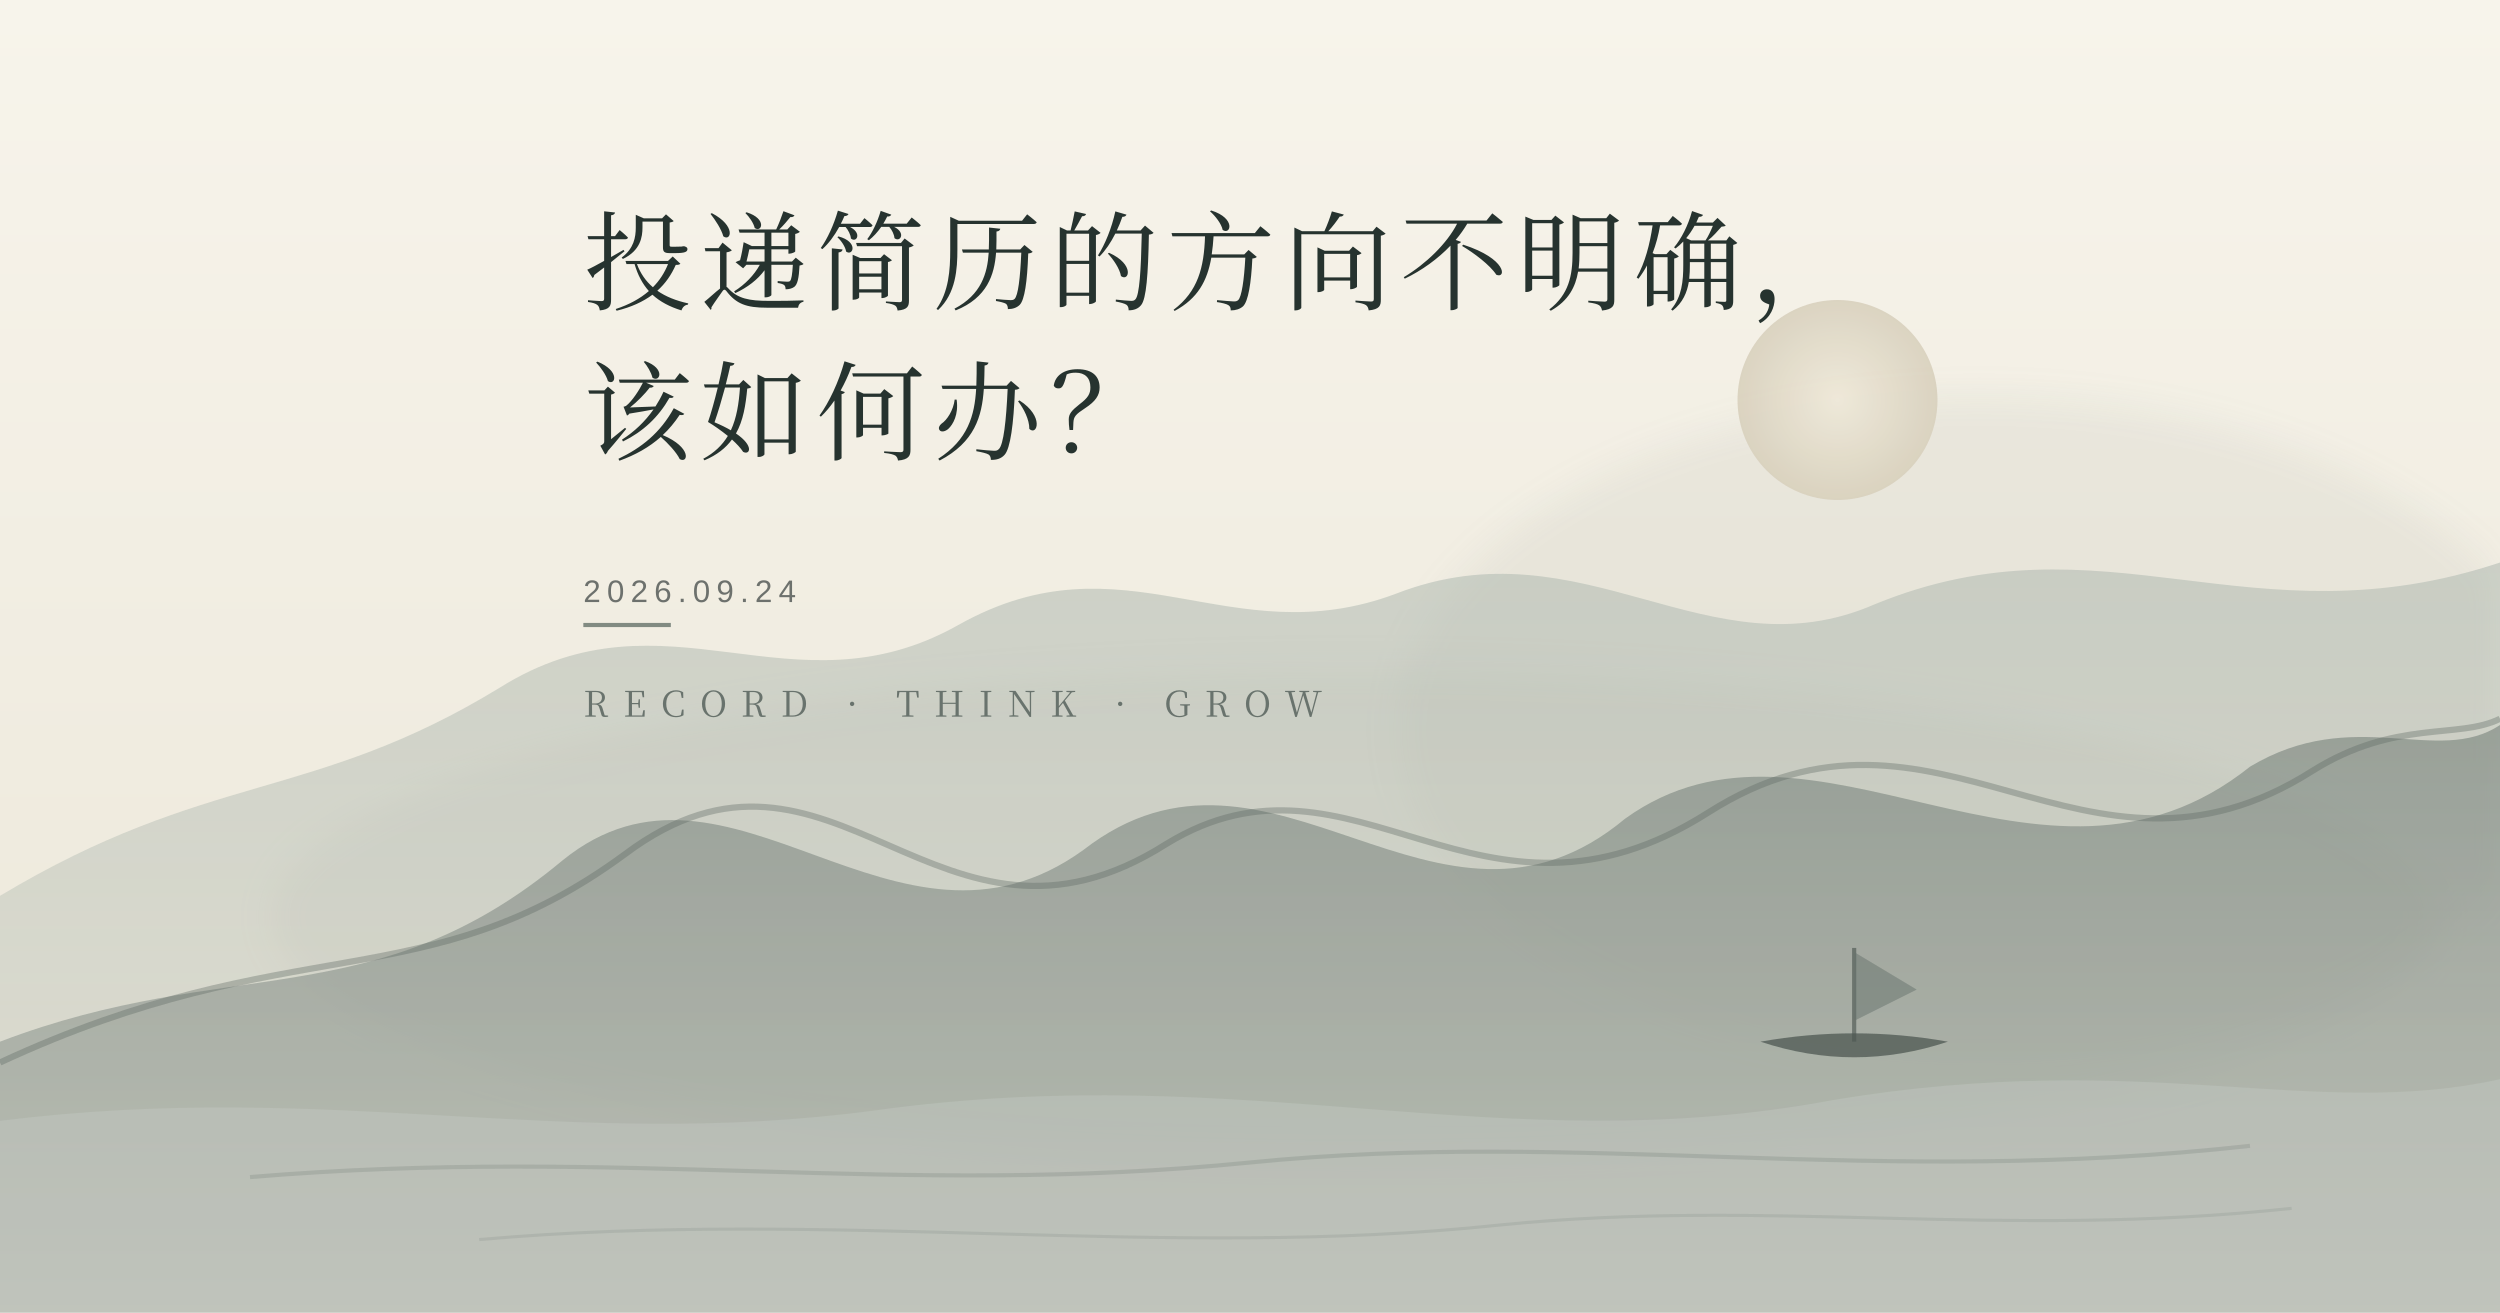
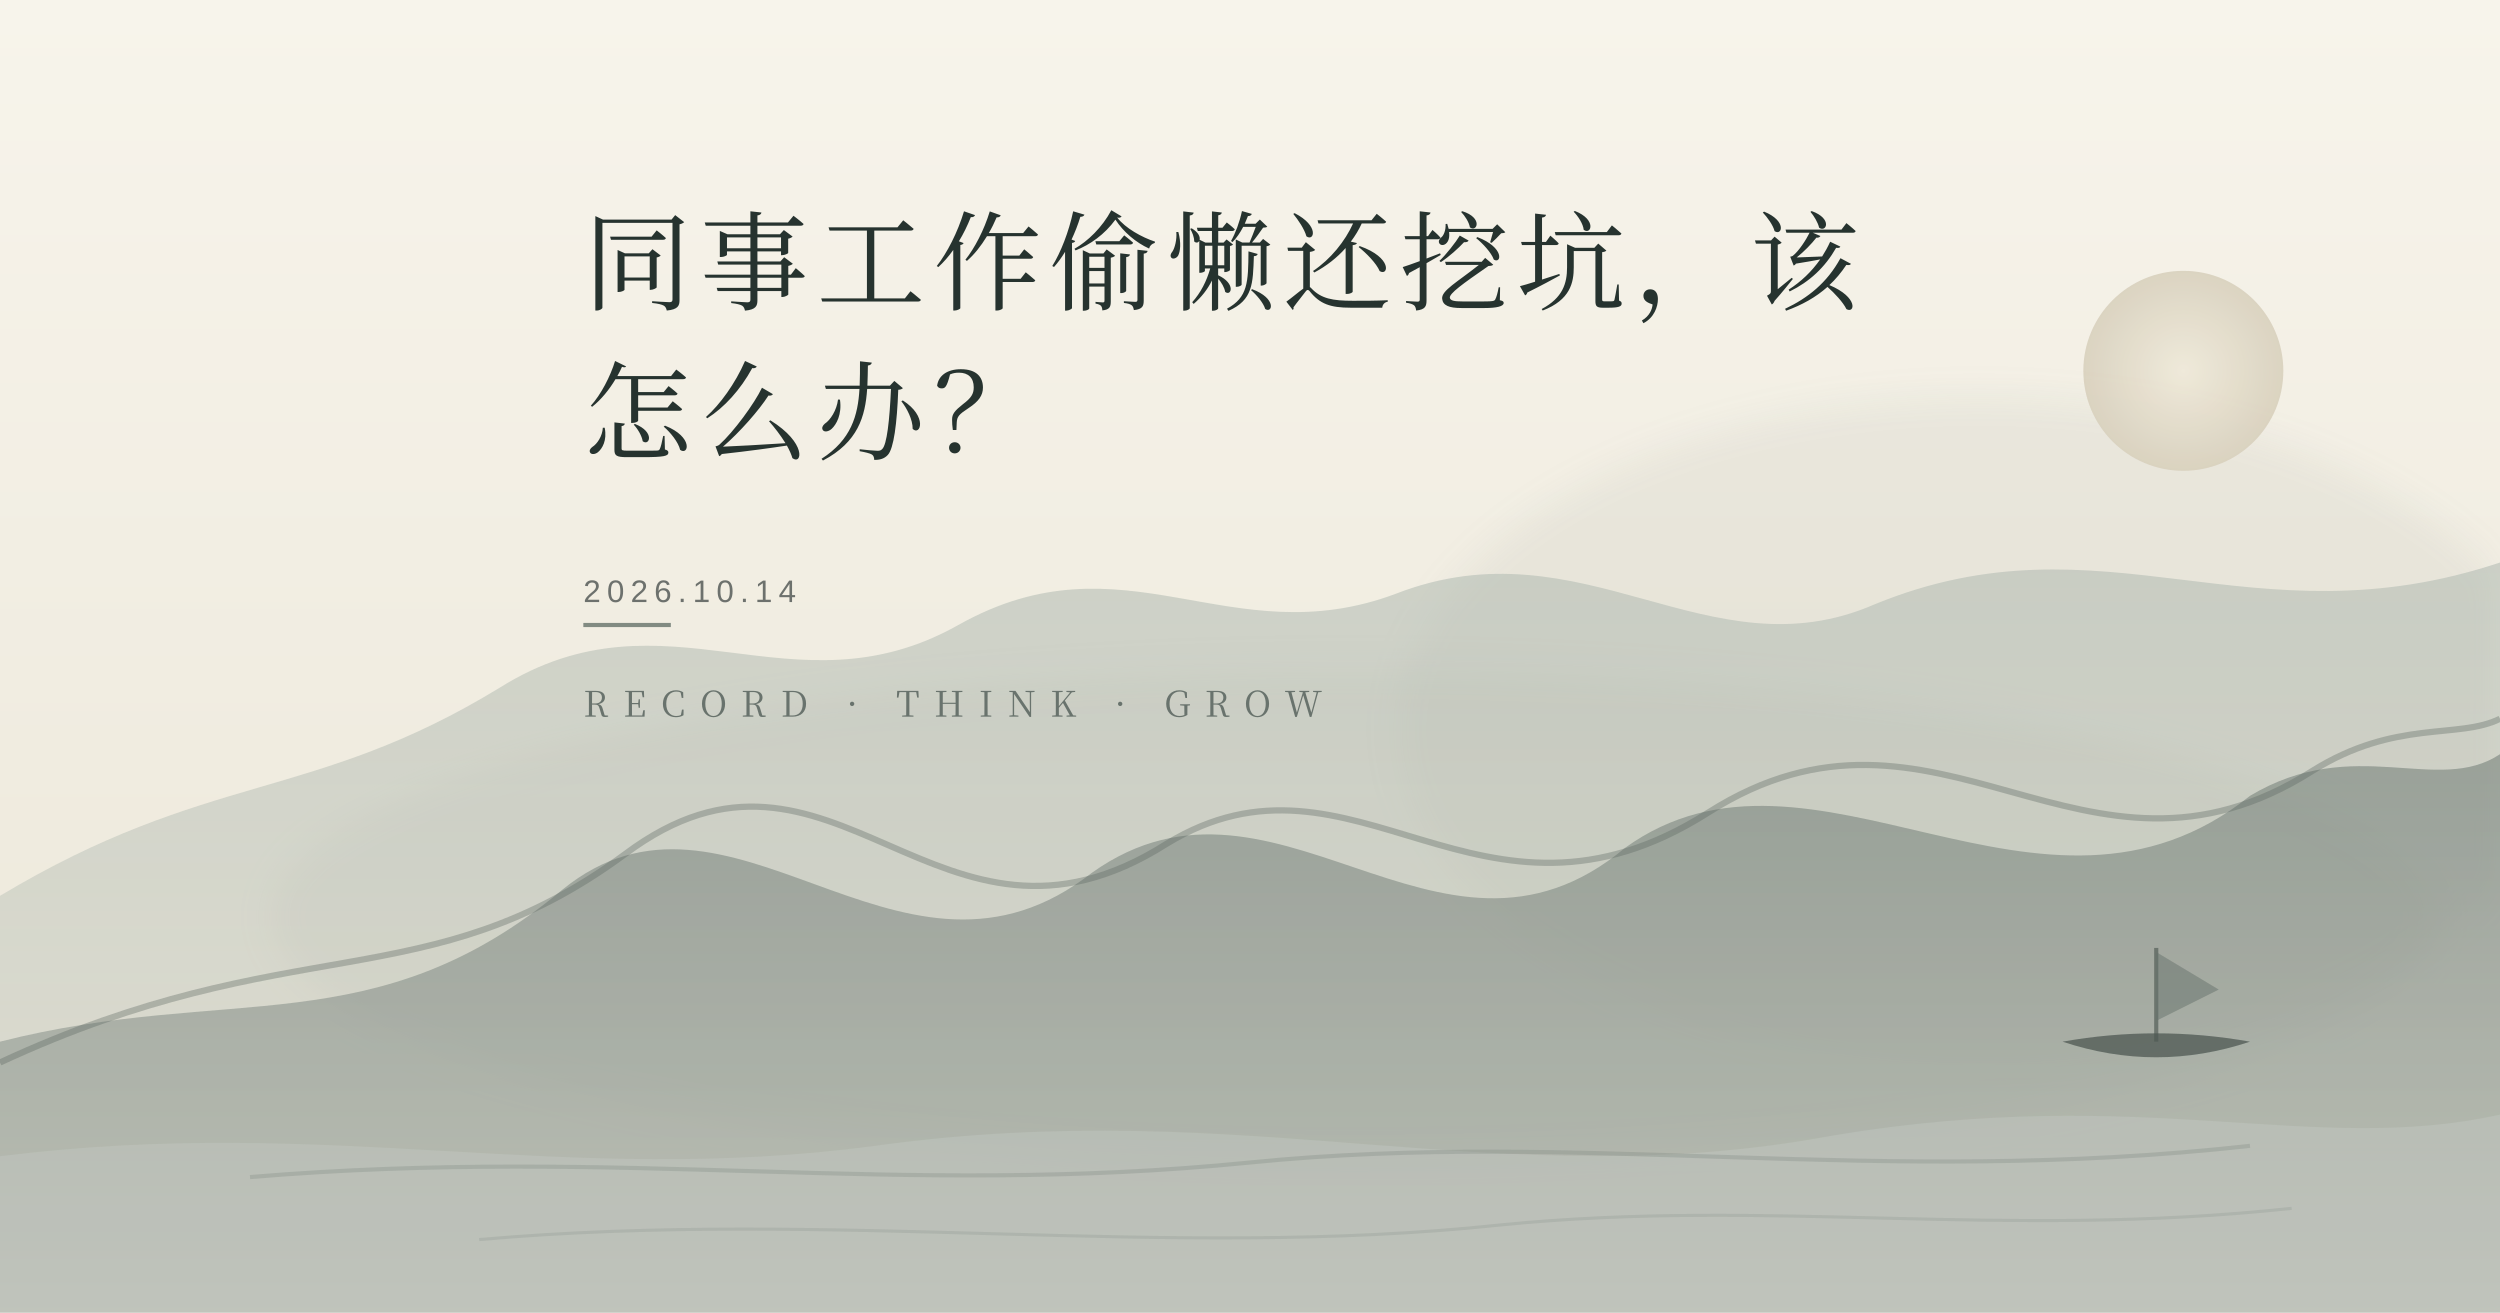
<svg xmlns="http://www.w3.org/2000/svg" width="1200" height="630" viewBox="0 0 1200 630">
  <defs>
    <linearGradient id="paper" x1="0" y1="0" x2="0" y2="1">
      <stop offset="0%" stop-color="#f7f4eb" />
      <stop offset="100%" stop-color="#ebe6d8" />
    </linearGradient>
    <linearGradient id="farMountain" x1="0" y1="0" x2="0" y2="1">
      <stop offset="0%" stop-color="#aeb8b0" />
      <stop offset="100%" stop-color="#d8d8cc" />
    </linearGradient>
    <linearGradient id="nearMountain" x1="0" y1="0" x2="0" y2="1">
      <stop offset="0%" stop-color="#69756f" />
      <stop offset="100%" stop-color="#9ba39b" />
    </linearGradient>
    <filter id="inkBlur">
      <feGaussianBlur stdDeviation="8" />
    </filter>
    <radialGradient id="moon">
      <stop offset="0%" stop-color="#eee8d8" />
      <stop offset="100%" stop-color="#d8d0bd" />
    </radialGradient>
    <style>

      .title {

        font-family:
          "Noto Serif CJK SC",
          "Source Han Serif SC",
          "Songti SC",
          "STSong",
          serif;

        font-size:
          52px;

        font-weight:
          500;

        letter-spacing:
          4px;

        fill:
          #26332f;
      }


      .subtitle {

        font-family:
          "Noto Serif CJK SC",
          "Source Han Serif SC",
          "Songti SC",
          "STSong",
          serif;

        font-size:
          17px;

        letter-spacing:
          7px;

        fill:
          #69736d;
      }


      .date {

        font-family:
          "Helvetica Neue",
          Arial,
          sans-serif;

        font-size:
          15px;

        letter-spacing:
          3px;

        fill:
          #6d716d;
      }

    </style>
  </defs>
  <rect x="0" y="0" width="1200" height="630" fill="url(#paper)" />
  <ellipse cx="650" cy="440" rx="520" ry="120" fill="#89958c" opacity="0.12" filter="url(#inkBlur)" />
  <ellipse cx="950" cy="350" rx="280" ry="160" fill="#738078" opacity="0.08" filter="url(#inkBlur)" />
-   <circle cx="882" cy="192" r="48" fill="url(#moon)" opacity="0.9" />
+   <circle cx="1048" cy="178" r="48" fill="url(#moon)" opacity="0.9" />
  <path d="       M0 430        C100 370         150 385         240 330        C320 280         380 345         460 300        C540 255         590 315         670 285        C760 250         820 325         900 290        C1010 245         1080 310         1200 270        L1200 630       L0 630       Z     " fill="url(#farMountain)" opacity="0.55" />
-   <path d="       M0 500        C110 458         180 488         270 413        C350 348         430 473         520 408        C610 338         690 468         780 393        C870 328         980 448         1080 368        C1130 338         1170 368         1200 348        L1200 630       L0 630       Z     " fill="url(#nearMountain)" opacity="0.52" />
+   <path d="       M0 500        C110 472         180 502         270 427        C350 362         430 487         520 422        C610 352         690 482         780 407        C870 342         980 462         1080 382        C1130 352         1170 382         1200 362        L1200 630       L0 630       Z     " fill="url(#nearMountain)" opacity="0.52" />
  <path d="       M0 510        C140 445         205 480         300 410        C400 335         450 475         560 405        C650 350         710 460         820 390        C930 320         1000 440         1110 370        C1150 345         1180 355         1200 345     " fill="none" stroke="#59645e" stroke-width="3" opacity="0.35" />
-   <path d="       M0 538        C160 518         270 553         420 533        C600 508         720 558         880 528        C1030 503         1110 538         1200 518        L1200 630       L0 630       Z     " fill="#c4cbc4" opacity="0.38" />
+   <path d="       M0 555        C160 535         270 570         420 550        C600 525         720 575         880 545        C1030 520         1110 555         1200 535        L1200 630       L0 630       Z     " fill="#c4cbc4" opacity="0.38" />
  <path d="       M120 565        C300 550         430 575         600 558        C760 542         900 570         1080 550     " fill="none" stroke="#77827b" stroke-width="2" opacity="0.28" />
  <path d="       M230 595        C400 580         560 605         720 588        C850 575         960 595         1100 580     " fill="none" stroke="#77827b" stroke-width="1.5" opacity="0.20" />
-   <text x="280" y="145" class="title">投递简历的方向不明确，</text>
-   <text x="280" y="217" class="title">该如何办？</text>
+   <text x="280" y="145" class="title">同事工作偷懒还挖坑，该</text>
+   <text x="280" y="217" class="title">怎么办？</text>
  <rect x="280" y="299" width="42" height="2" fill="#52615a" opacity="0.7" />
  <text x="280" y="344" class="subtitle">RECORD · THINK · GROW</text>
-   <text x="280" y="289" class="date">2026.09.24</text>
-   <path d="       M845 500        Q890 492         935 500        Q890 515         845 500        Z     " fill="#4d5752" opacity="0.75" />
-   <line x1="890" y1="500" x2="890" y2="455" stroke="#4d5752" stroke-width="2" opacity="0.65" />
-   <path d="       M890 457       L890 490       L920 475       Z     " fill="#66716b" opacity="0.5" />
+   <text x="280" y="289" class="date">2026.10.14</text>
+   <path d="       M990 500        Q1035 492         1080 500        Q1035 515         990 500        Z     " fill="#4d5752" opacity="0.75" />
+   <line x1="1035" y1="500" x2="1035" y2="455" stroke="#4d5752" stroke-width="2" opacity="0.65" />
+   <path d="       M1035 457       L1035 490       L1065 475       Z     " fill="#66716b" opacity="0.5" />
</svg>
